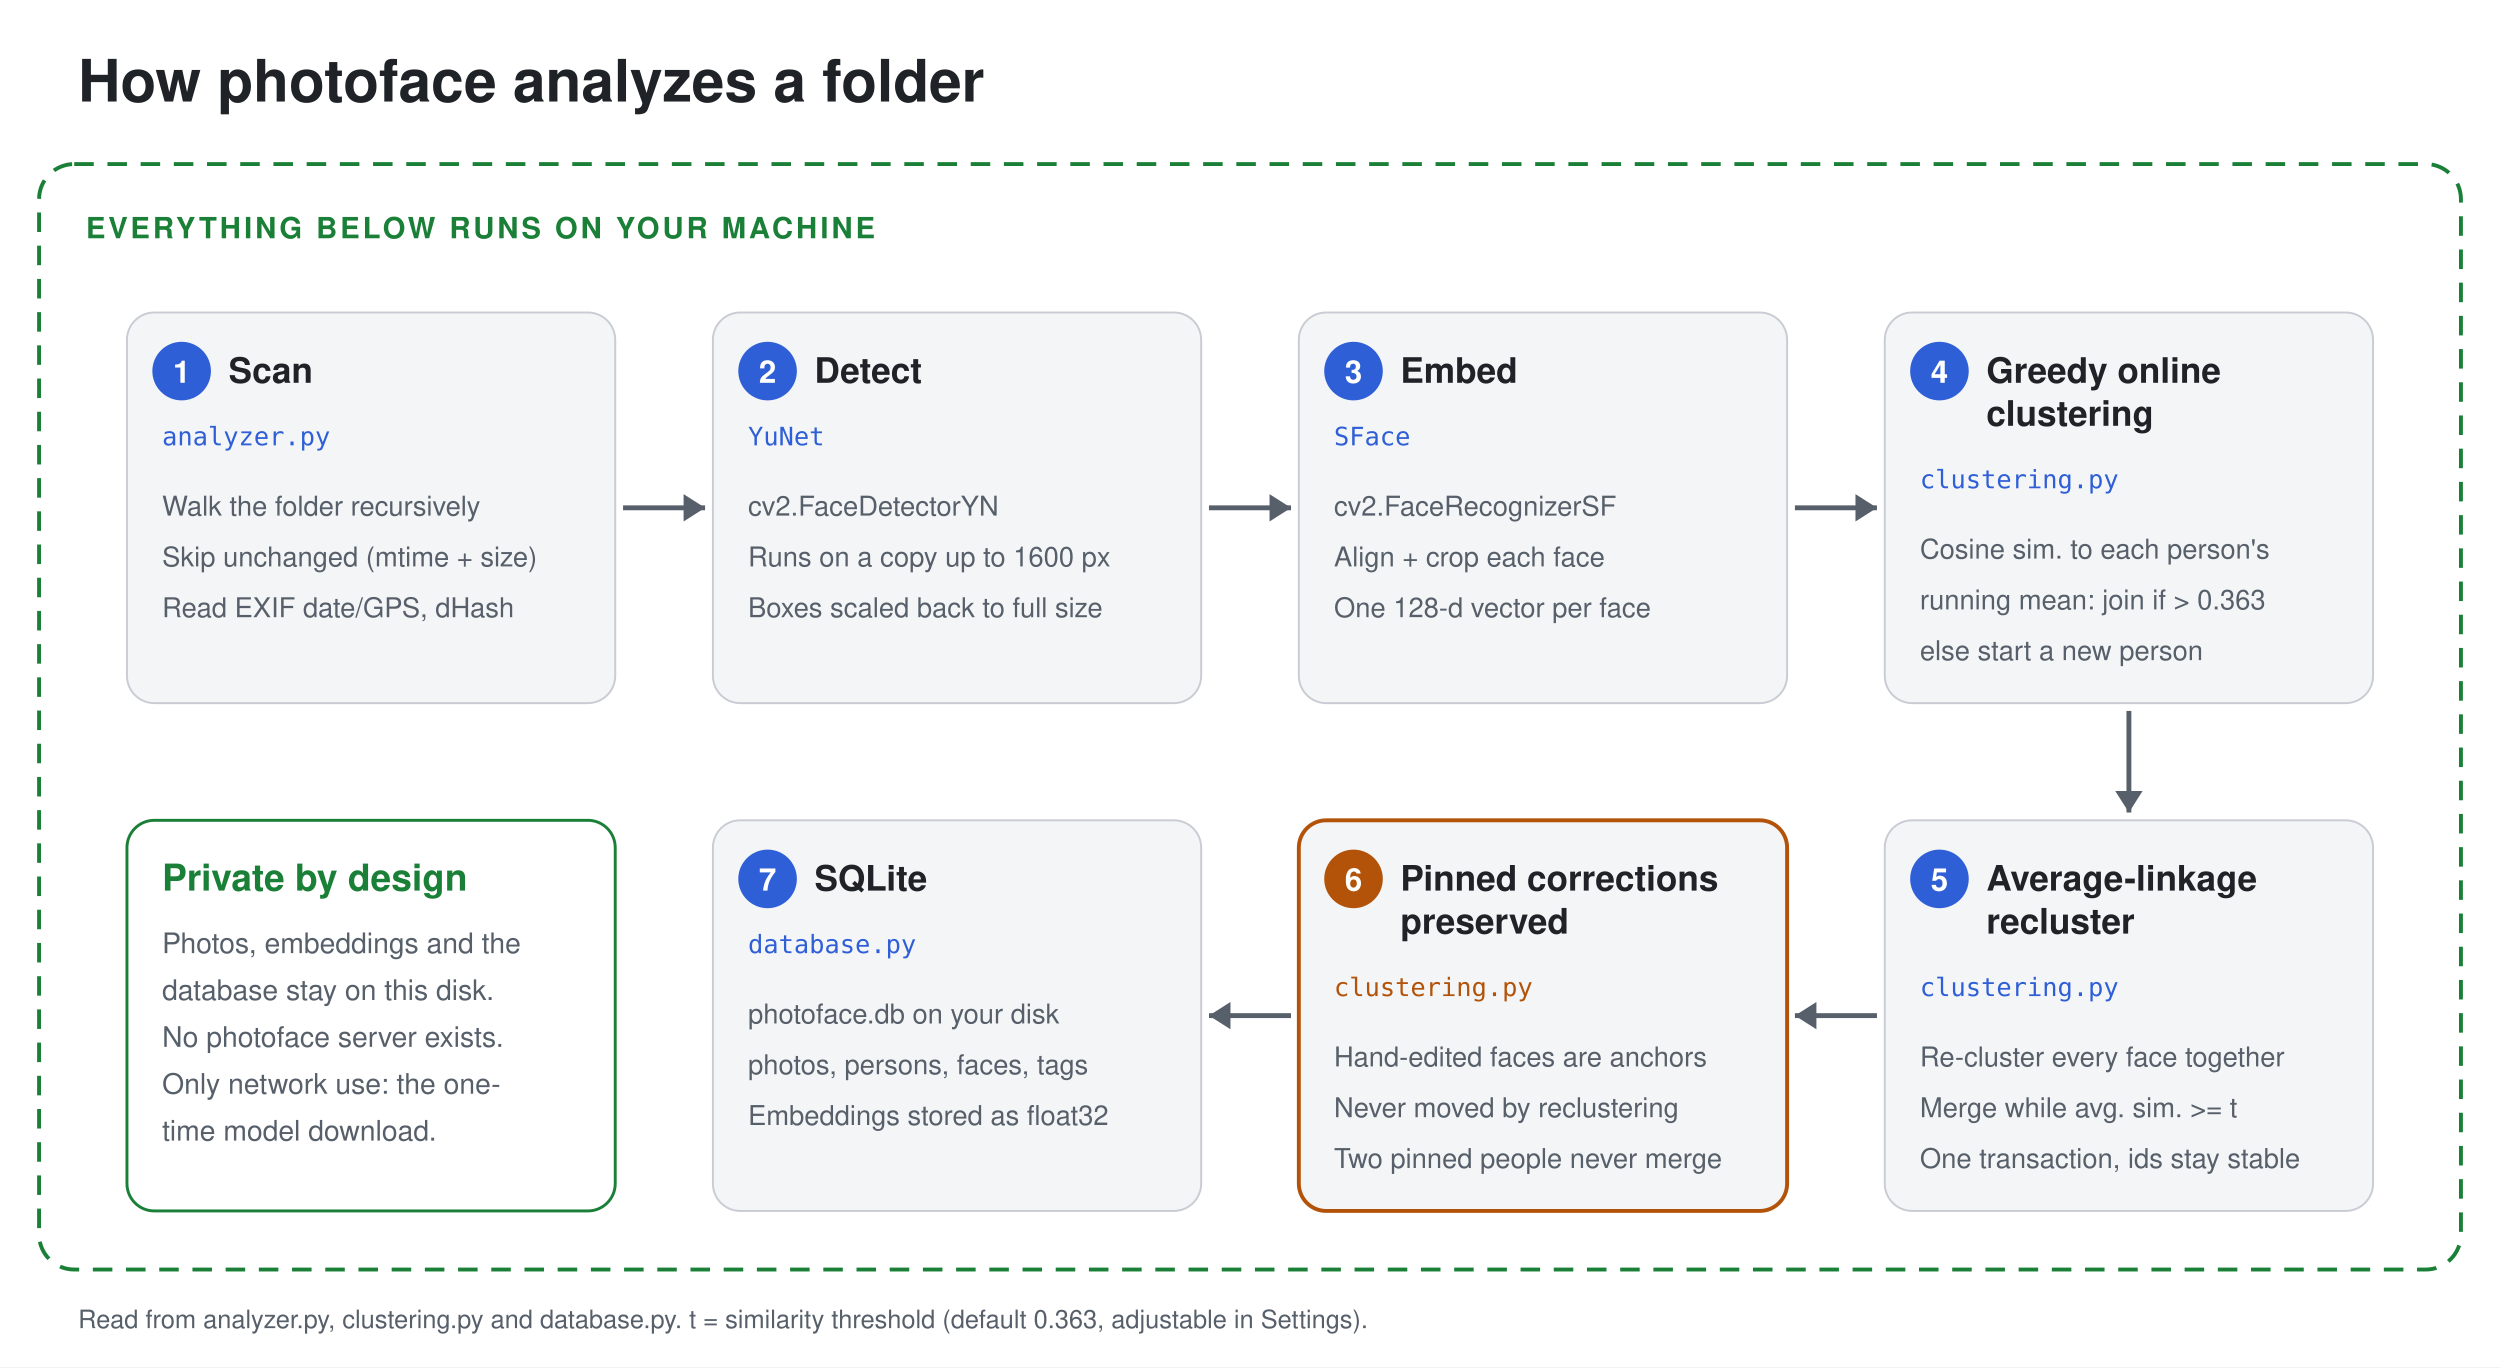
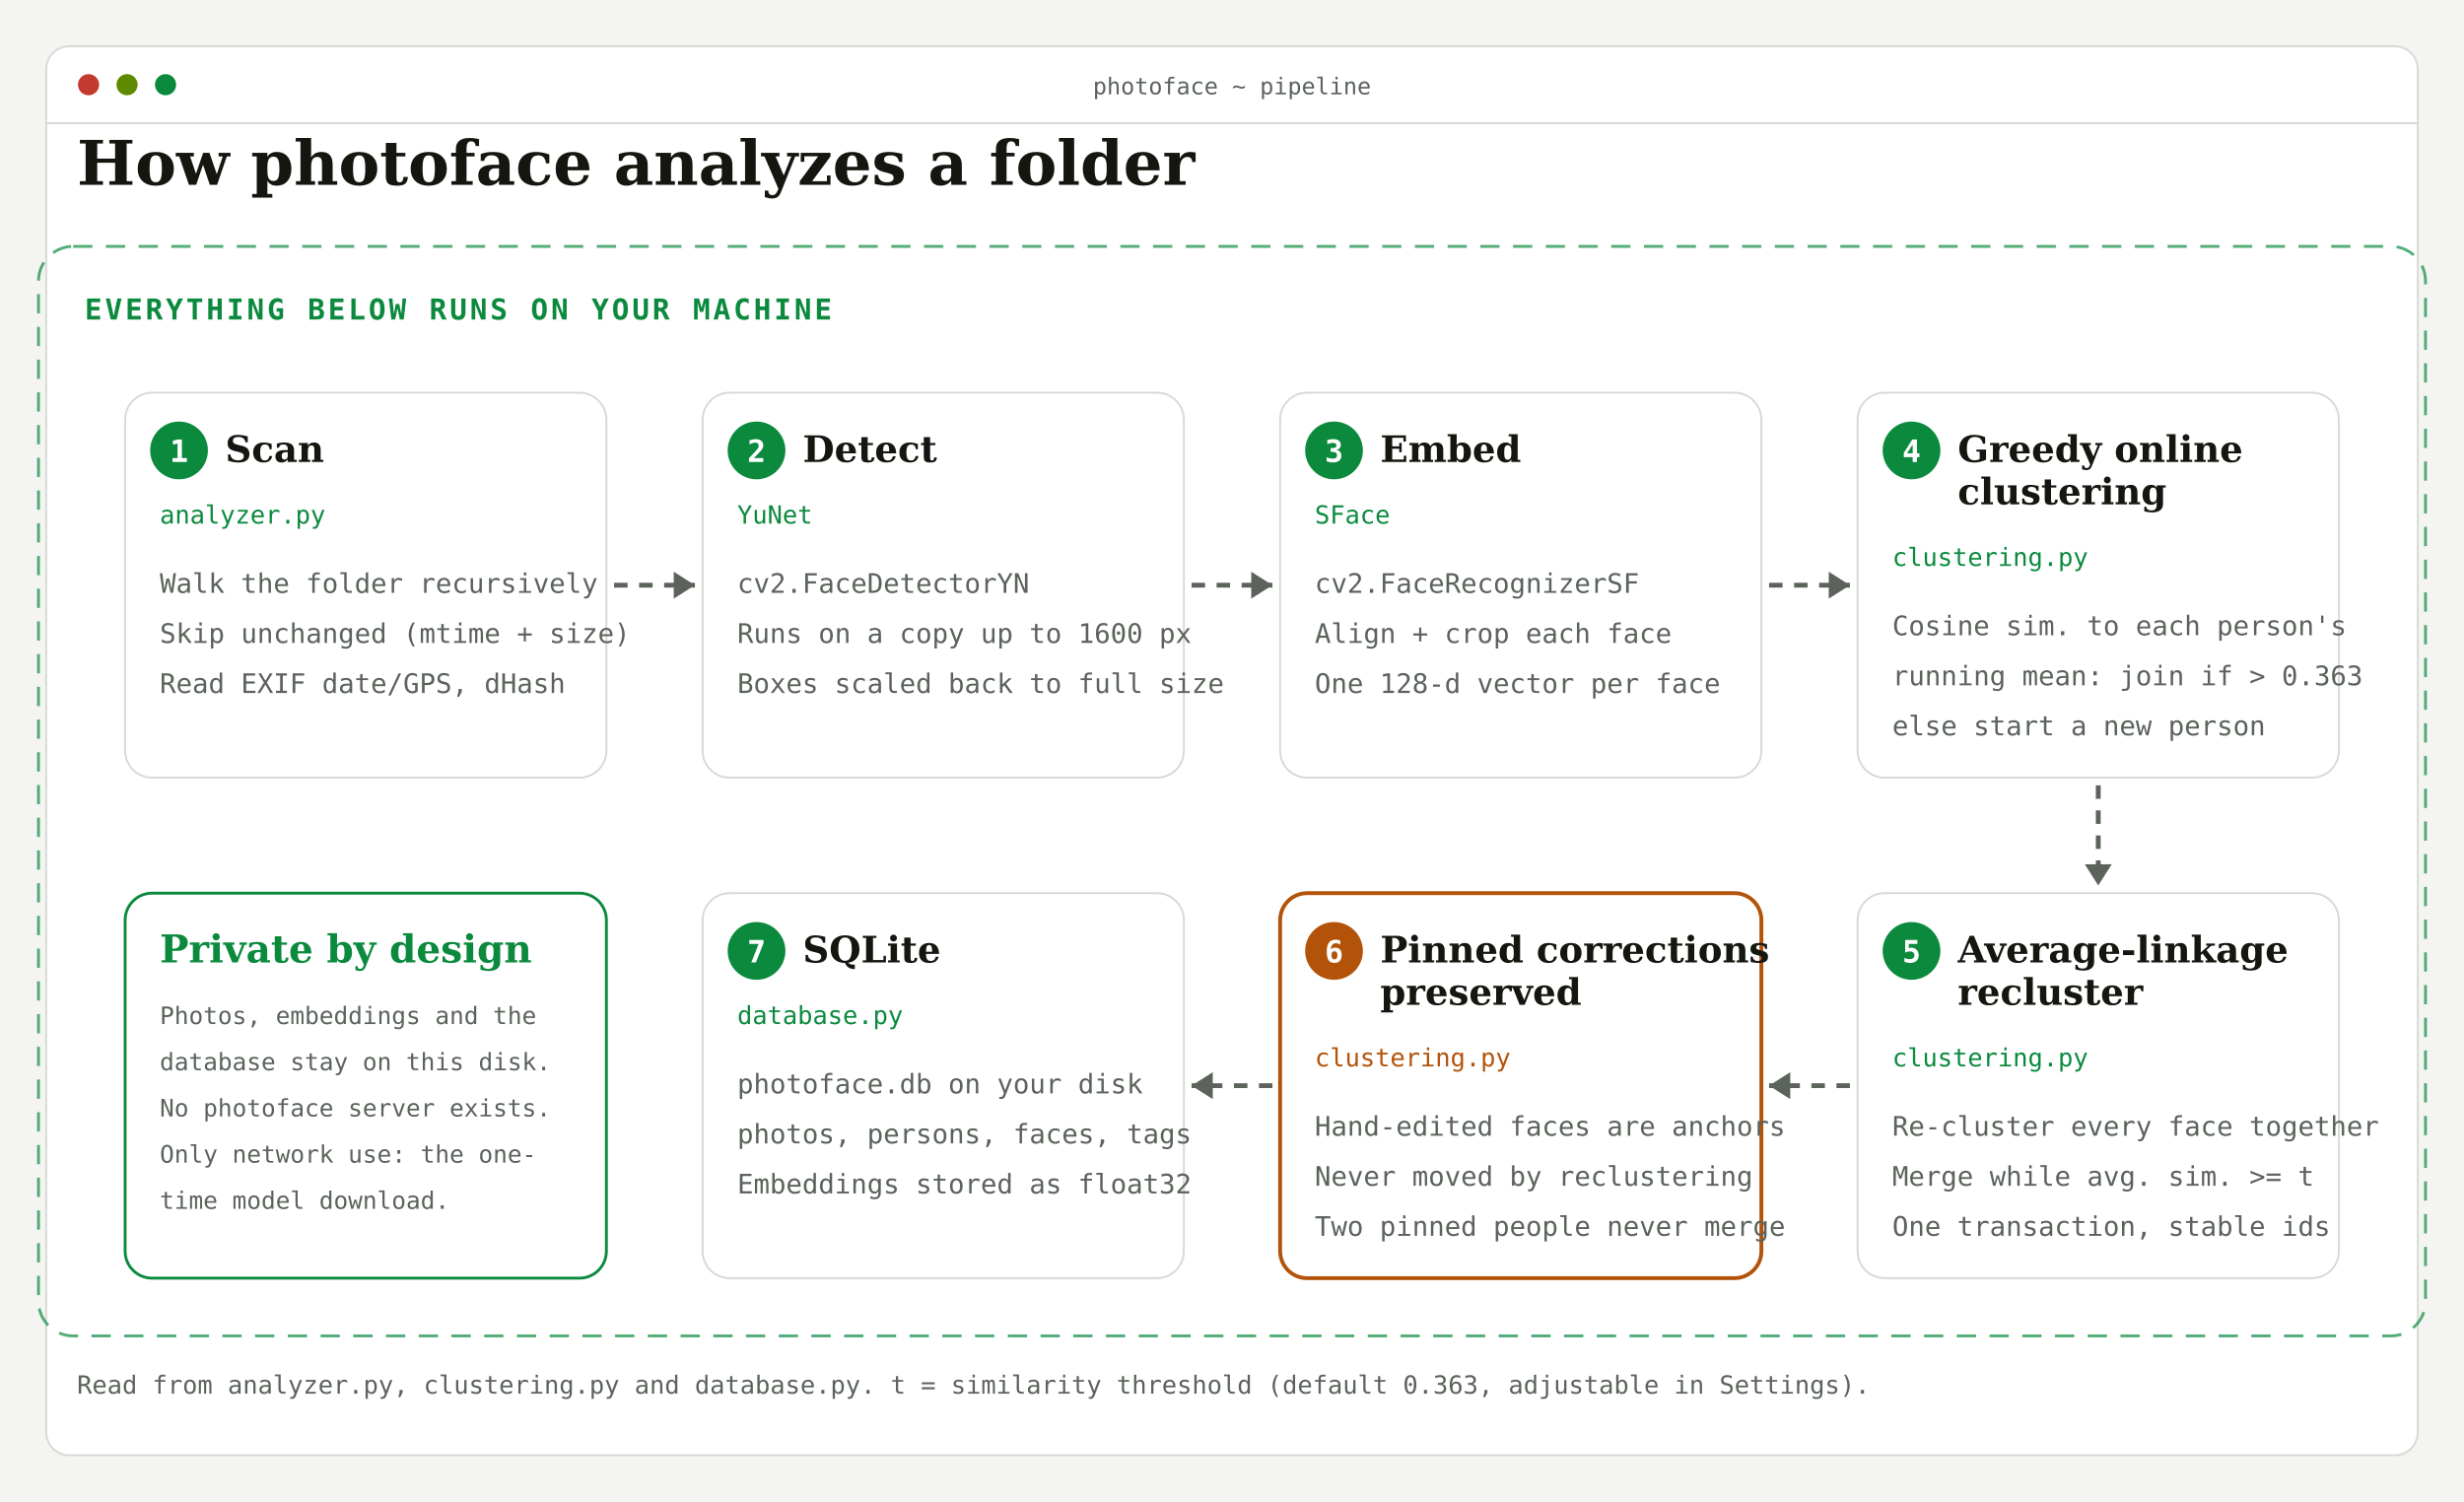
- <svg xmlns="http://www.w3.org/2000/svg" width="1280" height="700" viewBox="0 0 1280 700" role="img" aria-labelledby="t d">
-   <rect width="1280" height="700" fill="#ffffff" />
-   <text x="40" y="52" font-family="-apple-system, 'Segoe UI', Helvetica, Arial, sans-serif" font-size="30" font-weight="700" fill="#1f2328">How photoface analyzes a folder</text>
-   <rect x="20" y="84" width="1240" height="566" rx="18" fill="none" stroke="#1a7f37" stroke-width="2" stroke-dasharray="10 7" />
-   <text x="44" y="122" font-family="-apple-system, 'Segoe UI', Helvetica, Arial, sans-serif" font-size="15" font-weight="700" letter-spacing="1.5" fill="#1a7f37">EVERYTHING BELOW RUNS ON YOUR MACHINE</text>
-   <rect x="65" y="160" width="250" height="200" rx="14" fill="#f4f5f7" stroke="#c9ccd3" stroke-width="1" />
-   <circle cx="93" cy="190" r="15" fill="#2f5fd6" />
-   <text x="93" y="196" text-anchor="middle" font-family="-apple-system, 'Segoe UI', Helvetica, Arial, sans-serif" font-size="16" font-weight="700" fill="#ffffff">1</text>
-   <text x="117" y="196" font-family="-apple-system, 'Segoe UI', Helvetica, Arial, sans-serif" font-size="18" font-weight="700" fill="#1f2328">Scan</text>
-   <text x="83" y="228" font-family="ui-monospace, 'SF Mono', Menlo, Consolas, monospace" font-size="13" fill="#2f5fd6">analyzer.py</text>
-   <text x="83" y="264" font-family="-apple-system, 'Segoe UI', Helvetica, Arial, sans-serif" font-size="14" fill="#57606a">Walk the folder recursively</text>
-   <text x="83" y="290" font-family="-apple-system, 'Segoe UI', Helvetica, Arial, sans-serif" font-size="14" fill="#57606a">Skip unchanged (mtime + size)</text>
-   <text x="83" y="316" font-family="-apple-system, 'Segoe UI', Helvetica, Arial, sans-serif" font-size="14" fill="#57606a">Read EXIF date/GPS, dHash</text>
-   <rect x="365" y="160" width="250" height="200" rx="14" fill="#f4f5f7" stroke="#c9ccd3" stroke-width="1" />
-   <circle cx="393" cy="190" r="15" fill="#2f5fd6" />
-   <text x="393" y="196" text-anchor="middle" font-family="-apple-system, 'Segoe UI', Helvetica, Arial, sans-serif" font-size="16" font-weight="700" fill="#ffffff">2</text>
-   <text x="417" y="196" font-family="-apple-system, 'Segoe UI', Helvetica, Arial, sans-serif" font-size="18" font-weight="700" fill="#1f2328">Detect</text>
-   <text x="383" y="228" font-family="ui-monospace, 'SF Mono', Menlo, Consolas, monospace" font-size="13" fill="#2f5fd6">YuNet</text>
-   <text x="383" y="264" font-family="-apple-system, 'Segoe UI', Helvetica, Arial, sans-serif" font-size="14" fill="#57606a">cv2.FaceDetectorYN</text>
-   <text x="383" y="290" font-family="-apple-system, 'Segoe UI', Helvetica, Arial, sans-serif" font-size="14" fill="#57606a">Runs on a copy up to 1600 px</text>
-   <text x="383" y="316" font-family="-apple-system, 'Segoe UI', Helvetica, Arial, sans-serif" font-size="14" fill="#57606a">Boxes scaled back to full size</text>
-   <rect x="665" y="160" width="250" height="200" rx="14" fill="#f4f5f7" stroke="#c9ccd3" stroke-width="1" />
-   <circle cx="693" cy="190" r="15" fill="#2f5fd6" />
-   <text x="693" y="196" text-anchor="middle" font-family="-apple-system, 'Segoe UI', Helvetica, Arial, sans-serif" font-size="16" font-weight="700" fill="#ffffff">3</text>
-   <text x="717" y="196" font-family="-apple-system, 'Segoe UI', Helvetica, Arial, sans-serif" font-size="18" font-weight="700" fill="#1f2328">Embed</text>
-   <text x="683" y="228" font-family="ui-monospace, 'SF Mono', Menlo, Consolas, monospace" font-size="13" fill="#2f5fd6">SFace</text>
-   <text x="683" y="264" font-family="-apple-system, 'Segoe UI', Helvetica, Arial, sans-serif" font-size="14" fill="#57606a">cv2.FaceRecognizerSF</text>
-   <text x="683" y="290" font-family="-apple-system, 'Segoe UI', Helvetica, Arial, sans-serif" font-size="14" fill="#57606a">Align + crop each face</text>
-   <text x="683" y="316" font-family="-apple-system, 'Segoe UI', Helvetica, Arial, sans-serif" font-size="14" fill="#57606a">One 128-d vector per face</text>
-   <rect x="965" y="160" width="250" height="200" rx="14" fill="#f4f5f7" stroke="#c9ccd3" stroke-width="1" />
-   <circle cx="993" cy="190" r="15" fill="#2f5fd6" />
-   <text x="993" y="196" text-anchor="middle" font-family="-apple-system, 'Segoe UI', Helvetica, Arial, sans-serif" font-size="16" font-weight="700" fill="#ffffff">4</text>
-   <text x="1017" y="196" font-family="-apple-system, 'Segoe UI', Helvetica, Arial, sans-serif" font-size="18" font-weight="700" fill="#1f2328">Greedy online</text>
-   <text x="1017" y="218" font-family="-apple-system, 'Segoe UI', Helvetica, Arial, sans-serif" font-size="18" font-weight="700" fill="#1f2328">clustering</text>
-   <text x="983" y="250" font-family="ui-monospace, 'SF Mono', Menlo, Consolas, monospace" font-size="13" fill="#2f5fd6">clustering.py</text>
-   <text x="983" y="286" font-family="-apple-system, 'Segoe UI', Helvetica, Arial, sans-serif" font-size="14" fill="#57606a">Cosine sim. to each person's</text>
-   <text x="983" y="312" font-family="-apple-system, 'Segoe UI', Helvetica, Arial, sans-serif" font-size="14" fill="#57606a">running mean: join if &gt; 0.363</text>
-   <text x="983" y="338" font-family="-apple-system, 'Segoe UI', Helvetica, Arial, sans-serif" font-size="14" fill="#57606a">else start a new person</text>
-   <line x1="319" y1="260.0" x2="361" y2="260.0" stroke="#57606a" stroke-width="2.5" />
-   <polygon fill="#57606a" points="361,260.0 350,253.0 350,267.0" />
-   <line x1="619" y1="260.0" x2="661" y2="260.0" stroke="#57606a" stroke-width="2.5" />
-   <polygon fill="#57606a" points="661,260.0 650,253.0 650,267.0" />
-   <line x1="919" y1="260.0" x2="961" y2="260.0" stroke="#57606a" stroke-width="2.5" />
-   <polygon fill="#57606a" points="961,260.0 950,253.0 950,267.0" />
-   <rect x="965" y="420" width="250" height="200" rx="14" fill="#f4f5f7" stroke="#c9ccd3" stroke-width="1" />
-   <circle cx="993" cy="450" r="15" fill="#2f5fd6" />
-   <text x="993" y="456" text-anchor="middle" font-family="-apple-system, 'Segoe UI', Helvetica, Arial, sans-serif" font-size="16" font-weight="700" fill="#ffffff">5</text>
-   <text x="1017" y="456" font-family="-apple-system, 'Segoe UI', Helvetica, Arial, sans-serif" font-size="18" font-weight="700" fill="#1f2328">Average-linkage</text>
-   <text x="1017" y="478" font-family="-apple-system, 'Segoe UI', Helvetica, Arial, sans-serif" font-size="18" font-weight="700" fill="#1f2328">recluster</text>
-   <text x="983" y="510" font-family="ui-monospace, 'SF Mono', Menlo, Consolas, monospace" font-size="13" fill="#2f5fd6">clustering.py</text>
-   <text x="983" y="546" font-family="-apple-system, 'Segoe UI', Helvetica, Arial, sans-serif" font-size="14" fill="#57606a">Re-cluster every face together</text>
-   <text x="983" y="572" font-family="-apple-system, 'Segoe UI', Helvetica, Arial, sans-serif" font-size="14" fill="#57606a">Merge while avg. sim. &gt;= t</text>
-   <text x="983" y="598" font-family="-apple-system, 'Segoe UI', Helvetica, Arial, sans-serif" font-size="14" fill="#57606a">One transaction, ids stay stable</text>
-   <rect x="665" y="420" width="250" height="200" rx="14" fill="#f4f5f7" stroke="#b35309" stroke-width="2" />
-   <circle cx="693" cy="450" r="15" fill="#b35309" />
-   <text x="693" y="456" text-anchor="middle" font-family="-apple-system, 'Segoe UI', Helvetica, Arial, sans-serif" font-size="16" font-weight="700" fill="#ffffff">6</text>
-   <text x="717" y="456" font-family="-apple-system, 'Segoe UI', Helvetica, Arial, sans-serif" font-size="18" font-weight="700" fill="#1f2328">Pinned corrections</text>
-   <text x="717" y="478" font-family="-apple-system, 'Segoe UI', Helvetica, Arial, sans-serif" font-size="18" font-weight="700" fill="#1f2328">preserved</text>
-   <text x="683" y="510" font-family="ui-monospace, 'SF Mono', Menlo, Consolas, monospace" font-size="13" fill="#b35309">clustering.py</text>
-   <text x="683" y="546" font-family="-apple-system, 'Segoe UI', Helvetica, Arial, sans-serif" font-size="14" fill="#57606a">Hand-edited faces are anchors</text>
-   <text x="683" y="572" font-family="-apple-system, 'Segoe UI', Helvetica, Arial, sans-serif" font-size="14" fill="#57606a">Never moved by reclustering</text>
-   <text x="683" y="598" font-family="-apple-system, 'Segoe UI', Helvetica, Arial, sans-serif" font-size="14" fill="#57606a">Two pinned people never merge</text>
-   <rect x="365" y="420" width="250" height="200" rx="14" fill="#f4f5f7" stroke="#c9ccd3" stroke-width="1" />
-   <circle cx="393" cy="450" r="15" fill="#2f5fd6" />
-   <text x="393" y="456" text-anchor="middle" font-family="-apple-system, 'Segoe UI', Helvetica, Arial, sans-serif" font-size="16" font-weight="700" fill="#ffffff">7</text>
-   <text x="417" y="456" font-family="-apple-system, 'Segoe UI', Helvetica, Arial, sans-serif" font-size="18" font-weight="700" fill="#1f2328">SQLite</text>
-   <text x="383" y="488" font-family="ui-monospace, 'SF Mono', Menlo, Consolas, monospace" font-size="13" fill="#2f5fd6">database.py</text>
-   <text x="383" y="524" font-family="-apple-system, 'Segoe UI', Helvetica, Arial, sans-serif" font-size="14" fill="#57606a">photoface.db on your disk</text>
-   <text x="383" y="550" font-family="-apple-system, 'Segoe UI', Helvetica, Arial, sans-serif" font-size="14" fill="#57606a">photos, persons, faces, tags</text>
-   <text x="383" y="576" font-family="-apple-system, 'Segoe UI', Helvetica, Arial, sans-serif" font-size="14" fill="#57606a">Embeddings stored as float32</text>
-   <line x1="1090.0" y1="364" x2="1090.0" y2="416" stroke="#57606a" stroke-width="2.5" />
-   <polygon fill="#57606a" points="1090.0,416 1083.0,405 1097.0,405" />
-   <line x1="961" y1="520.0" x2="919" y2="520.0" stroke="#57606a" stroke-width="2.5" />
-   <polygon fill="#57606a" points="919,520.0 930,513.0 930,527.0" />
-   <line x1="661" y1="520.0" x2="619" y2="520.0" stroke="#57606a" stroke-width="2.5" />
-   <polygon fill="#57606a" points="619,520.0 630,513.0 630,527.0" />
-   <rect x="65" y="420" width="250" height="200" rx="14" fill="none" stroke="#1a7f37" stroke-width="1.5" />
-   <text x="83" y="456" font-family="-apple-system, 'Segoe UI', Helvetica, Arial, sans-serif" font-size="19" font-weight="700" fill="#1a7f37">Private by design</text>
-   <text x="83" y="488" font-family="-apple-system, 'Segoe UI', Helvetica, Arial, sans-serif" font-size="14.5" fill="#57606a">Photos, embeddings and the</text>
-   <text x="83" y="512" font-family="-apple-system, 'Segoe UI', Helvetica, Arial, sans-serif" font-size="14.5" fill="#57606a">database stay on this disk.</text>
-   <text x="83" y="536" font-family="-apple-system, 'Segoe UI', Helvetica, Arial, sans-serif" font-size="14.5" fill="#57606a">No photoface server exists.</text>
-   <text x="83" y="560" font-family="-apple-system, 'Segoe UI', Helvetica, Arial, sans-serif" font-size="14.5" fill="#57606a">Only network use: the one-</text>
-   <text x="83" y="584" font-family="-apple-system, 'Segoe UI', Helvetica, Arial, sans-serif" font-size="14.5" fill="#57606a">time model download.</text>
-   <text x="40" y="680" font-family="-apple-system, 'Segoe UI', Helvetica, Arial, sans-serif" font-size="13" fill="#57606a">Read from analyzer.py, clustering.py and database.py. t = similarity threshold (default 0.363, adjustable in Settings).</text>
+ <svg xmlns="http://www.w3.org/2000/svg" width="1280" height="780" viewBox="0 0 1280 780" role="img" aria-labelledby="t d">
+   <rect width="1280" height="780" fill="#F4F5F2" />
+   <style>.fl{stroke-dasharray:7 6;animation:fl 1.4s linear infinite}@keyframes fl{to{stroke-dashoffset:-13}}@media (prefers-reduced-motion:reduce){*{animation:none!important}}</style>
+   <rect x="24" y="24" width="1232" height="732" rx="12" fill="#FFFFFF" stroke="#D7DAD3" />
+   <path d="M24 64H1256" stroke="#D7DAD3" />
+   <circle cx="46" cy="44" r="5.5" fill="#C23B2E" />
+   <circle cx="66" cy="44" r="5.5" fill="#5E8A00" />
+   <circle cx="86" cy="44" r="5.5" fill="#0B8A3E" />
+   <text x="640.0" y="49" text-anchor="middle" font-family="'DejaVu Sans Mono', Menlo, Consolas, monospace" font-size="12" fill="#5B635B">photoface ~ pipeline</text>
+   <g transform="translate(0,44)">
+     <text x="40" y="52" font-family="Georgia, 'DejaVu Serif', serif" font-size="32" font-weight="700" fill="#14170F">How photoface analyzes a folder</text>
+     <rect x="20" y="84" width="1240" height="566" rx="18" fill="none" stroke="#0B8A3E" stroke-width="1.5" stroke-dasharray="10 7" opacity=".7" />
+     <text x="44" y="122" font-family="'DejaVu Sans Mono', Menlo, Consolas, monospace" font-size="15" font-weight="700" letter-spacing="1.5" fill="#0B8A3E">EVERYTHING BELOW RUNS ON YOUR MACHINE</text>
+     <rect x="65" y="160" width="250" height="200" rx="14" fill="#FFFFFF" stroke="#D7DAD3" stroke-width="1" />
+     <circle cx="93" cy="190" r="15" fill="#0B8A3E" />
+     <text x="93" y="196" text-anchor="middle" font-family="'DejaVu Sans Mono', Menlo, Consolas, monospace" font-size="16" font-weight="700" fill="#FFFFFF">1</text>
+     <text x="117" y="196" font-family="Georgia, 'DejaVu Serif', serif" font-size="19" font-weight="700" fill="#14170F">Scan</text>
+     <text x="83" y="228" font-family="'DejaVu Sans Mono', Menlo, Consolas, monospace" font-size="13" fill="#0B8A3E">analyzer.py</text>
+     <text x="83" y="264" font-family="'DejaVu Sans Mono', Menlo, Consolas, monospace" font-size="14" fill="#5B635B">Walk the folder recursively</text>
+     <text x="83" y="290" font-family="'DejaVu Sans Mono', Menlo, Consolas, monospace" font-size="14" fill="#5B635B">Skip unchanged (mtime + size)</text>
+     <text x="83" y="316" font-family="'DejaVu Sans Mono', Menlo, Consolas, monospace" font-size="14" fill="#5B635B">Read EXIF date/GPS, dHash</text>
+     <rect x="365" y="160" width="250" height="200" rx="14" fill="#FFFFFF" stroke="#D7DAD3" stroke-width="1" />
+     <circle cx="393" cy="190" r="15" fill="#0B8A3E" />
+     <text x="393" y="196" text-anchor="middle" font-family="'DejaVu Sans Mono', Menlo, Consolas, monospace" font-size="16" font-weight="700" fill="#FFFFFF">2</text>
+     <text x="417" y="196" font-family="Georgia, 'DejaVu Serif', serif" font-size="19" font-weight="700" fill="#14170F">Detect</text>
+     <text x="383" y="228" font-family="'DejaVu Sans Mono', Menlo, Consolas, monospace" font-size="13" fill="#0B8A3E">YuNet</text>
+     <text x="383" y="264" font-family="'DejaVu Sans Mono', Menlo, Consolas, monospace" font-size="14" fill="#5B635B">cv2.FaceDetectorYN</text>
+     <text x="383" y="290" font-family="'DejaVu Sans Mono', Menlo, Consolas, monospace" font-size="14" fill="#5B635B">Runs on a copy up to 1600 px</text>
+     <text x="383" y="316" font-family="'DejaVu Sans Mono', Menlo, Consolas, monospace" font-size="14" fill="#5B635B">Boxes scaled back to full size</text>
+     <rect x="665" y="160" width="250" height="200" rx="14" fill="#FFFFFF" stroke="#D7DAD3" stroke-width="1" />
+     <circle cx="693" cy="190" r="15" fill="#0B8A3E" />
+     <text x="693" y="196" text-anchor="middle" font-family="'DejaVu Sans Mono', Menlo, Consolas, monospace" font-size="16" font-weight="700" fill="#FFFFFF">3</text>
+     <text x="717" y="196" font-family="Georgia, 'DejaVu Serif', serif" font-size="19" font-weight="700" fill="#14170F">Embed</text>
+     <text x="683" y="228" font-family="'DejaVu Sans Mono', Menlo, Consolas, monospace" font-size="13" fill="#0B8A3E">SFace</text>
+     <text x="683" y="264" font-family="'DejaVu Sans Mono', Menlo, Consolas, monospace" font-size="14" fill="#5B635B">cv2.FaceRecognizerSF</text>
+     <text x="683" y="290" font-family="'DejaVu Sans Mono', Menlo, Consolas, monospace" font-size="14" fill="#5B635B">Align + crop each face</text>
+     <text x="683" y="316" font-family="'DejaVu Sans Mono', Menlo, Consolas, monospace" font-size="14" fill="#5B635B">One 128-d vector per face</text>
+     <rect x="965" y="160" width="250" height="200" rx="14" fill="#FFFFFF" stroke="#D7DAD3" stroke-width="1" />
+     <circle cx="993" cy="190" r="15" fill="#0B8A3E" />
+     <text x="993" y="196" text-anchor="middle" font-family="'DejaVu Sans Mono', Menlo, Consolas, monospace" font-size="16" font-weight="700" fill="#FFFFFF">4</text>
+     <text x="1017" y="196" font-family="Georgia, 'DejaVu Serif', serif" font-size="19" font-weight="700" fill="#14170F">Greedy online</text>
+     <text x="1017" y="218" font-family="Georgia, 'DejaVu Serif', serif" font-size="19" font-weight="700" fill="#14170F">clustering</text>
+     <text x="983" y="250" font-family="'DejaVu Sans Mono', Menlo, Consolas, monospace" font-size="13" fill="#0B8A3E">clustering.py</text>
+     <text x="983" y="286" font-family="'DejaVu Sans Mono', Menlo, Consolas, monospace" font-size="14" fill="#5B635B">Cosine sim. to each person's</text>
+     <text x="983" y="312" font-family="'DejaVu Sans Mono', Menlo, Consolas, monospace" font-size="14" fill="#5B635B">running mean: join if &gt; 0.363</text>
+     <text x="983" y="338" font-family="'DejaVu Sans Mono', Menlo, Consolas, monospace" font-size="14" fill="#5B635B">else start a new person</text>
+     <line x1="319" y1="260.0" x2="361" y2="260.0" stroke="#5B635B" stroke-width="2.5" class="fl" />
+     <polygon fill="#5B635B" points="361,260.0 350,253.0 350,267.0" />
+     <line x1="619" y1="260.0" x2="661" y2="260.0" stroke="#5B635B" stroke-width="2.5" class="fl" />
+     <polygon fill="#5B635B" points="661,260.0 650,253.0 650,267.0" />
+     <line x1="919" y1="260.0" x2="961" y2="260.0" stroke="#5B635B" stroke-width="2.5" class="fl" />
+     <polygon fill="#5B635B" points="961,260.0 950,253.0 950,267.0" />
+     <rect x="965" y="420" width="250" height="200" rx="14" fill="#FFFFFF" stroke="#D7DAD3" stroke-width="1" />
+     <circle cx="993" cy="450" r="15" fill="#0B8A3E" />
+     <text x="993" y="456" text-anchor="middle" font-family="'DejaVu Sans Mono', Menlo, Consolas, monospace" font-size="16" font-weight="700" fill="#FFFFFF">5</text>
+     <text x="1017" y="456" font-family="Georgia, 'DejaVu Serif', serif" font-size="19" font-weight="700" fill="#14170F">Average-linkage</text>
+     <text x="1017" y="478" font-family="Georgia, 'DejaVu Serif', serif" font-size="19" font-weight="700" fill="#14170F">recluster</text>
+     <text x="983" y="510" font-family="'DejaVu Sans Mono', Menlo, Consolas, monospace" font-size="13" fill="#0B8A3E">clustering.py</text>
+     <text x="983" y="546" font-family="'DejaVu Sans Mono', Menlo, Consolas, monospace" font-size="14" fill="#5B635B">Re-cluster every face together</text>
+     <text x="983" y="572" font-family="'DejaVu Sans Mono', Menlo, Consolas, monospace" font-size="14" fill="#5B635B">Merge while avg. sim. &gt;= t</text>
+     <text x="983" y="598" font-family="'DejaVu Sans Mono', Menlo, Consolas, monospace" font-size="14" fill="#5B635B">One transaction, stable ids</text>
+     <rect x="665" y="420" width="250" height="200" rx="14" fill="#FFFFFF" stroke="#B35309" stroke-width="2" />
+     <circle cx="693" cy="450" r="15" fill="#B35309" />
+     <text x="693" y="456" text-anchor="middle" font-family="'DejaVu Sans Mono', Menlo, Consolas, monospace" font-size="16" font-weight="700" fill="#FFFFFF">6</text>
+     <text x="717" y="456" font-family="Georgia, 'DejaVu Serif', serif" font-size="19" font-weight="700" fill="#14170F">Pinned corrections</text>
+     <text x="717" y="478" font-family="Georgia, 'DejaVu Serif', serif" font-size="19" font-weight="700" fill="#14170F">preserved</text>
+     <text x="683" y="510" font-family="'DejaVu Sans Mono', Menlo, Consolas, monospace" font-size="13" fill="#B35309">clustering.py</text>
+     <text x="683" y="546" font-family="'DejaVu Sans Mono', Menlo, Consolas, monospace" font-size="14" fill="#5B635B">Hand-edited faces are anchors</text>
+     <text x="683" y="572" font-family="'DejaVu Sans Mono', Menlo, Consolas, monospace" font-size="14" fill="#5B635B">Never moved by reclustering</text>
+     <text x="683" y="598" font-family="'DejaVu Sans Mono', Menlo, Consolas, monospace" font-size="14" fill="#5B635B">Two pinned people never merge</text>
+     <rect x="365" y="420" width="250" height="200" rx="14" fill="#FFFFFF" stroke="#D7DAD3" stroke-width="1" />
+     <circle cx="393" cy="450" r="15" fill="#0B8A3E" />
+     <text x="393" y="456" text-anchor="middle" font-family="'DejaVu Sans Mono', Menlo, Consolas, monospace" font-size="16" font-weight="700" fill="#FFFFFF">7</text>
+     <text x="417" y="456" font-family="Georgia, 'DejaVu Serif', serif" font-size="19" font-weight="700" fill="#14170F">SQLite</text>
+     <text x="383" y="488" font-family="'DejaVu Sans Mono', Menlo, Consolas, monospace" font-size="13" fill="#0B8A3E">database.py</text>
+     <text x="383" y="524" font-family="'DejaVu Sans Mono', Menlo, Consolas, monospace" font-size="14" fill="#5B635B">photoface.db on your disk</text>
+     <text x="383" y="550" font-family="'DejaVu Sans Mono', Menlo, Consolas, monospace" font-size="14" fill="#5B635B">photos, persons, faces, tags</text>
+     <text x="383" y="576" font-family="'DejaVu Sans Mono', Menlo, Consolas, monospace" font-size="14" fill="#5B635B">Embeddings stored as float32</text>
+     <line x1="1090.0" y1="364" x2="1090.0" y2="416" stroke="#5B635B" stroke-width="2.5" class="fl" />
+     <polygon fill="#5B635B" points="1090.0,416 1083.0,405 1097.0,405" />
+     <line x1="961" y1="520.0" x2="919" y2="520.0" stroke="#5B635B" stroke-width="2.5" class="fl" />
+     <polygon fill="#5B635B" points="919,520.0 930,513.0 930,527.0" />
+     <line x1="661" y1="520.0" x2="619" y2="520.0" stroke="#5B635B" stroke-width="2.5" class="fl" />
+     <polygon fill="#5B635B" points="619,520.0 630,513.0 630,527.0" />
+     <rect x="65" y="420" width="250" height="200" rx="14" fill="none" stroke="#0B8A3E" stroke-width="1.5" />
+     <text x="83" y="456" font-family="Georgia, 'DejaVu Serif', serif" font-size="20" font-weight="700" fill="#0B8A3E">Private by design</text>
+     <text x="83" y="488" font-family="'DejaVu Sans Mono', Menlo, Consolas, monospace" font-size="12.5" fill="#5B635B">Photos, embeddings and the</text>
+     <text x="83" y="512" font-family="'DejaVu Sans Mono', Menlo, Consolas, monospace" font-size="12.5" fill="#5B635B">database stay on this disk.</text>
+     <text x="83" y="536" font-family="'DejaVu Sans Mono', Menlo, Consolas, monospace" font-size="12.5" fill="#5B635B">No photoface server exists.</text>
+     <text x="83" y="560" font-family="'DejaVu Sans Mono', Menlo, Consolas, monospace" font-size="12.5" fill="#5B635B">Only network use: the one-</text>
+     <text x="83" y="584" font-family="'DejaVu Sans Mono', Menlo, Consolas, monospace" font-size="12.5" fill="#5B635B">time model download.</text>
+     <text x="40" y="680" font-family="'DejaVu Sans Mono', Menlo, Consolas, monospace" font-size="13" fill="#5B635B">Read from analyzer.py, clustering.py and database.py. t = similarity threshold (default 0.363, adjustable in Settings).</text>
+   </g>
</svg>
